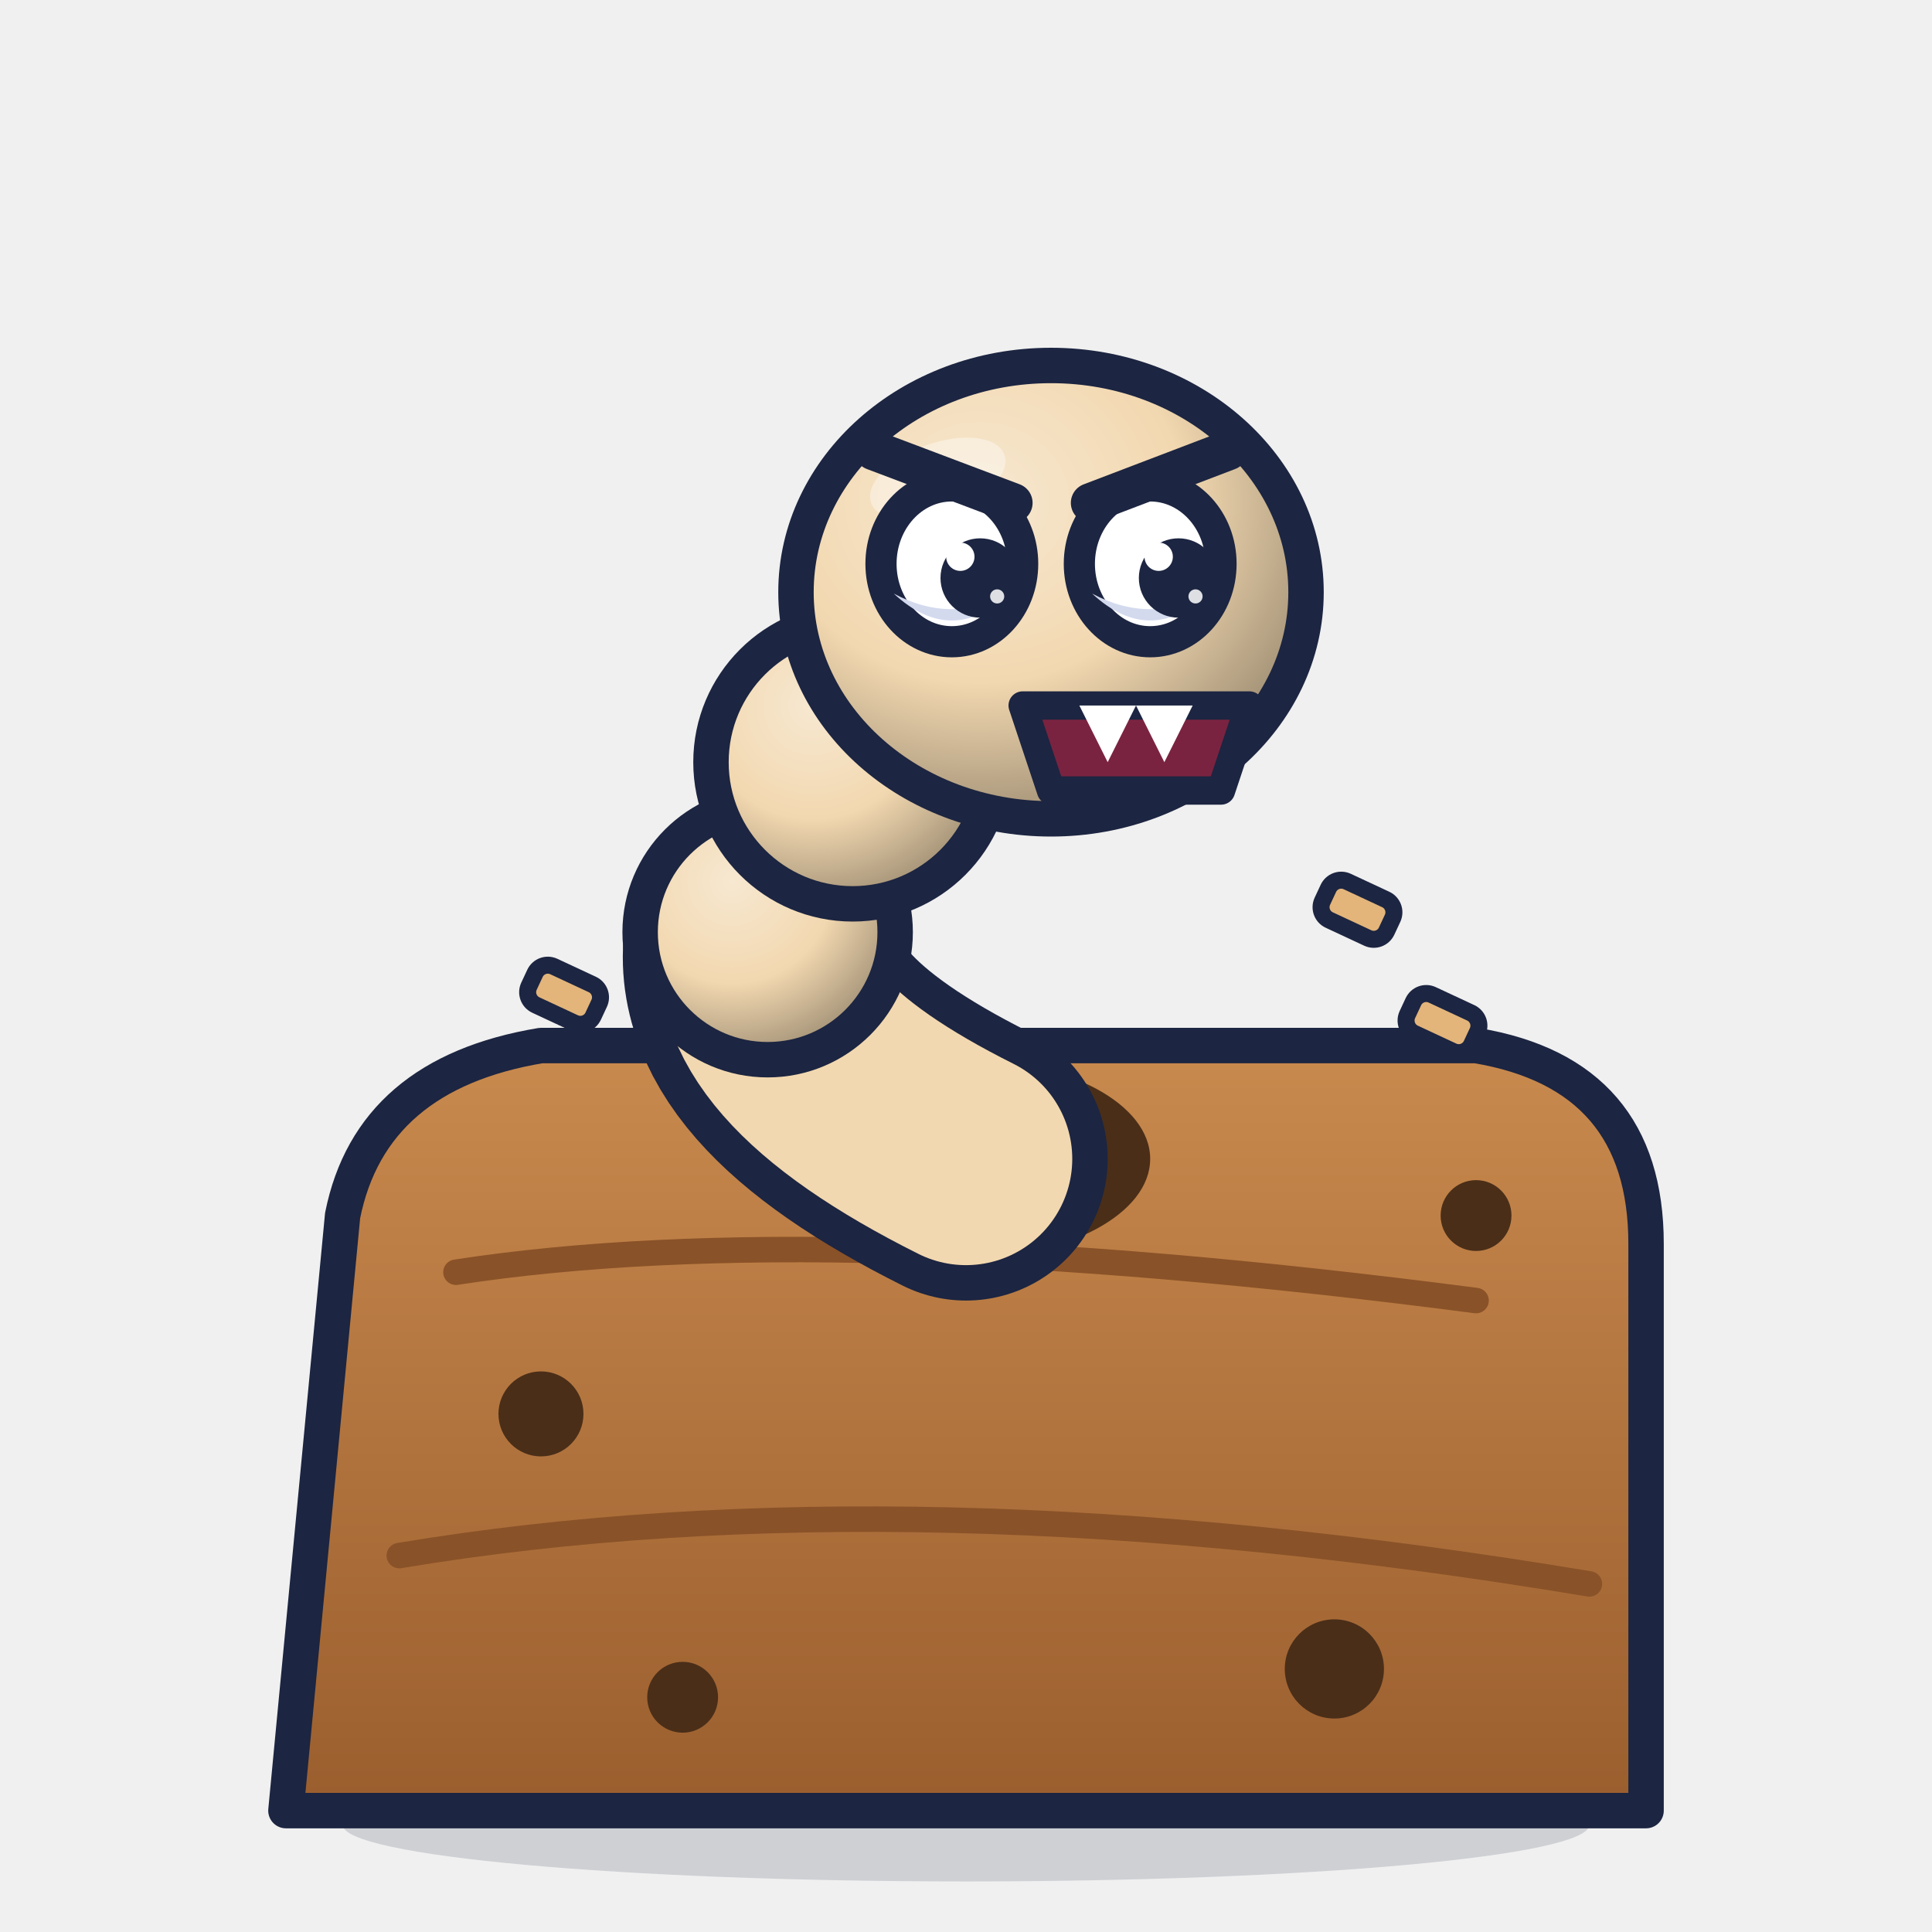
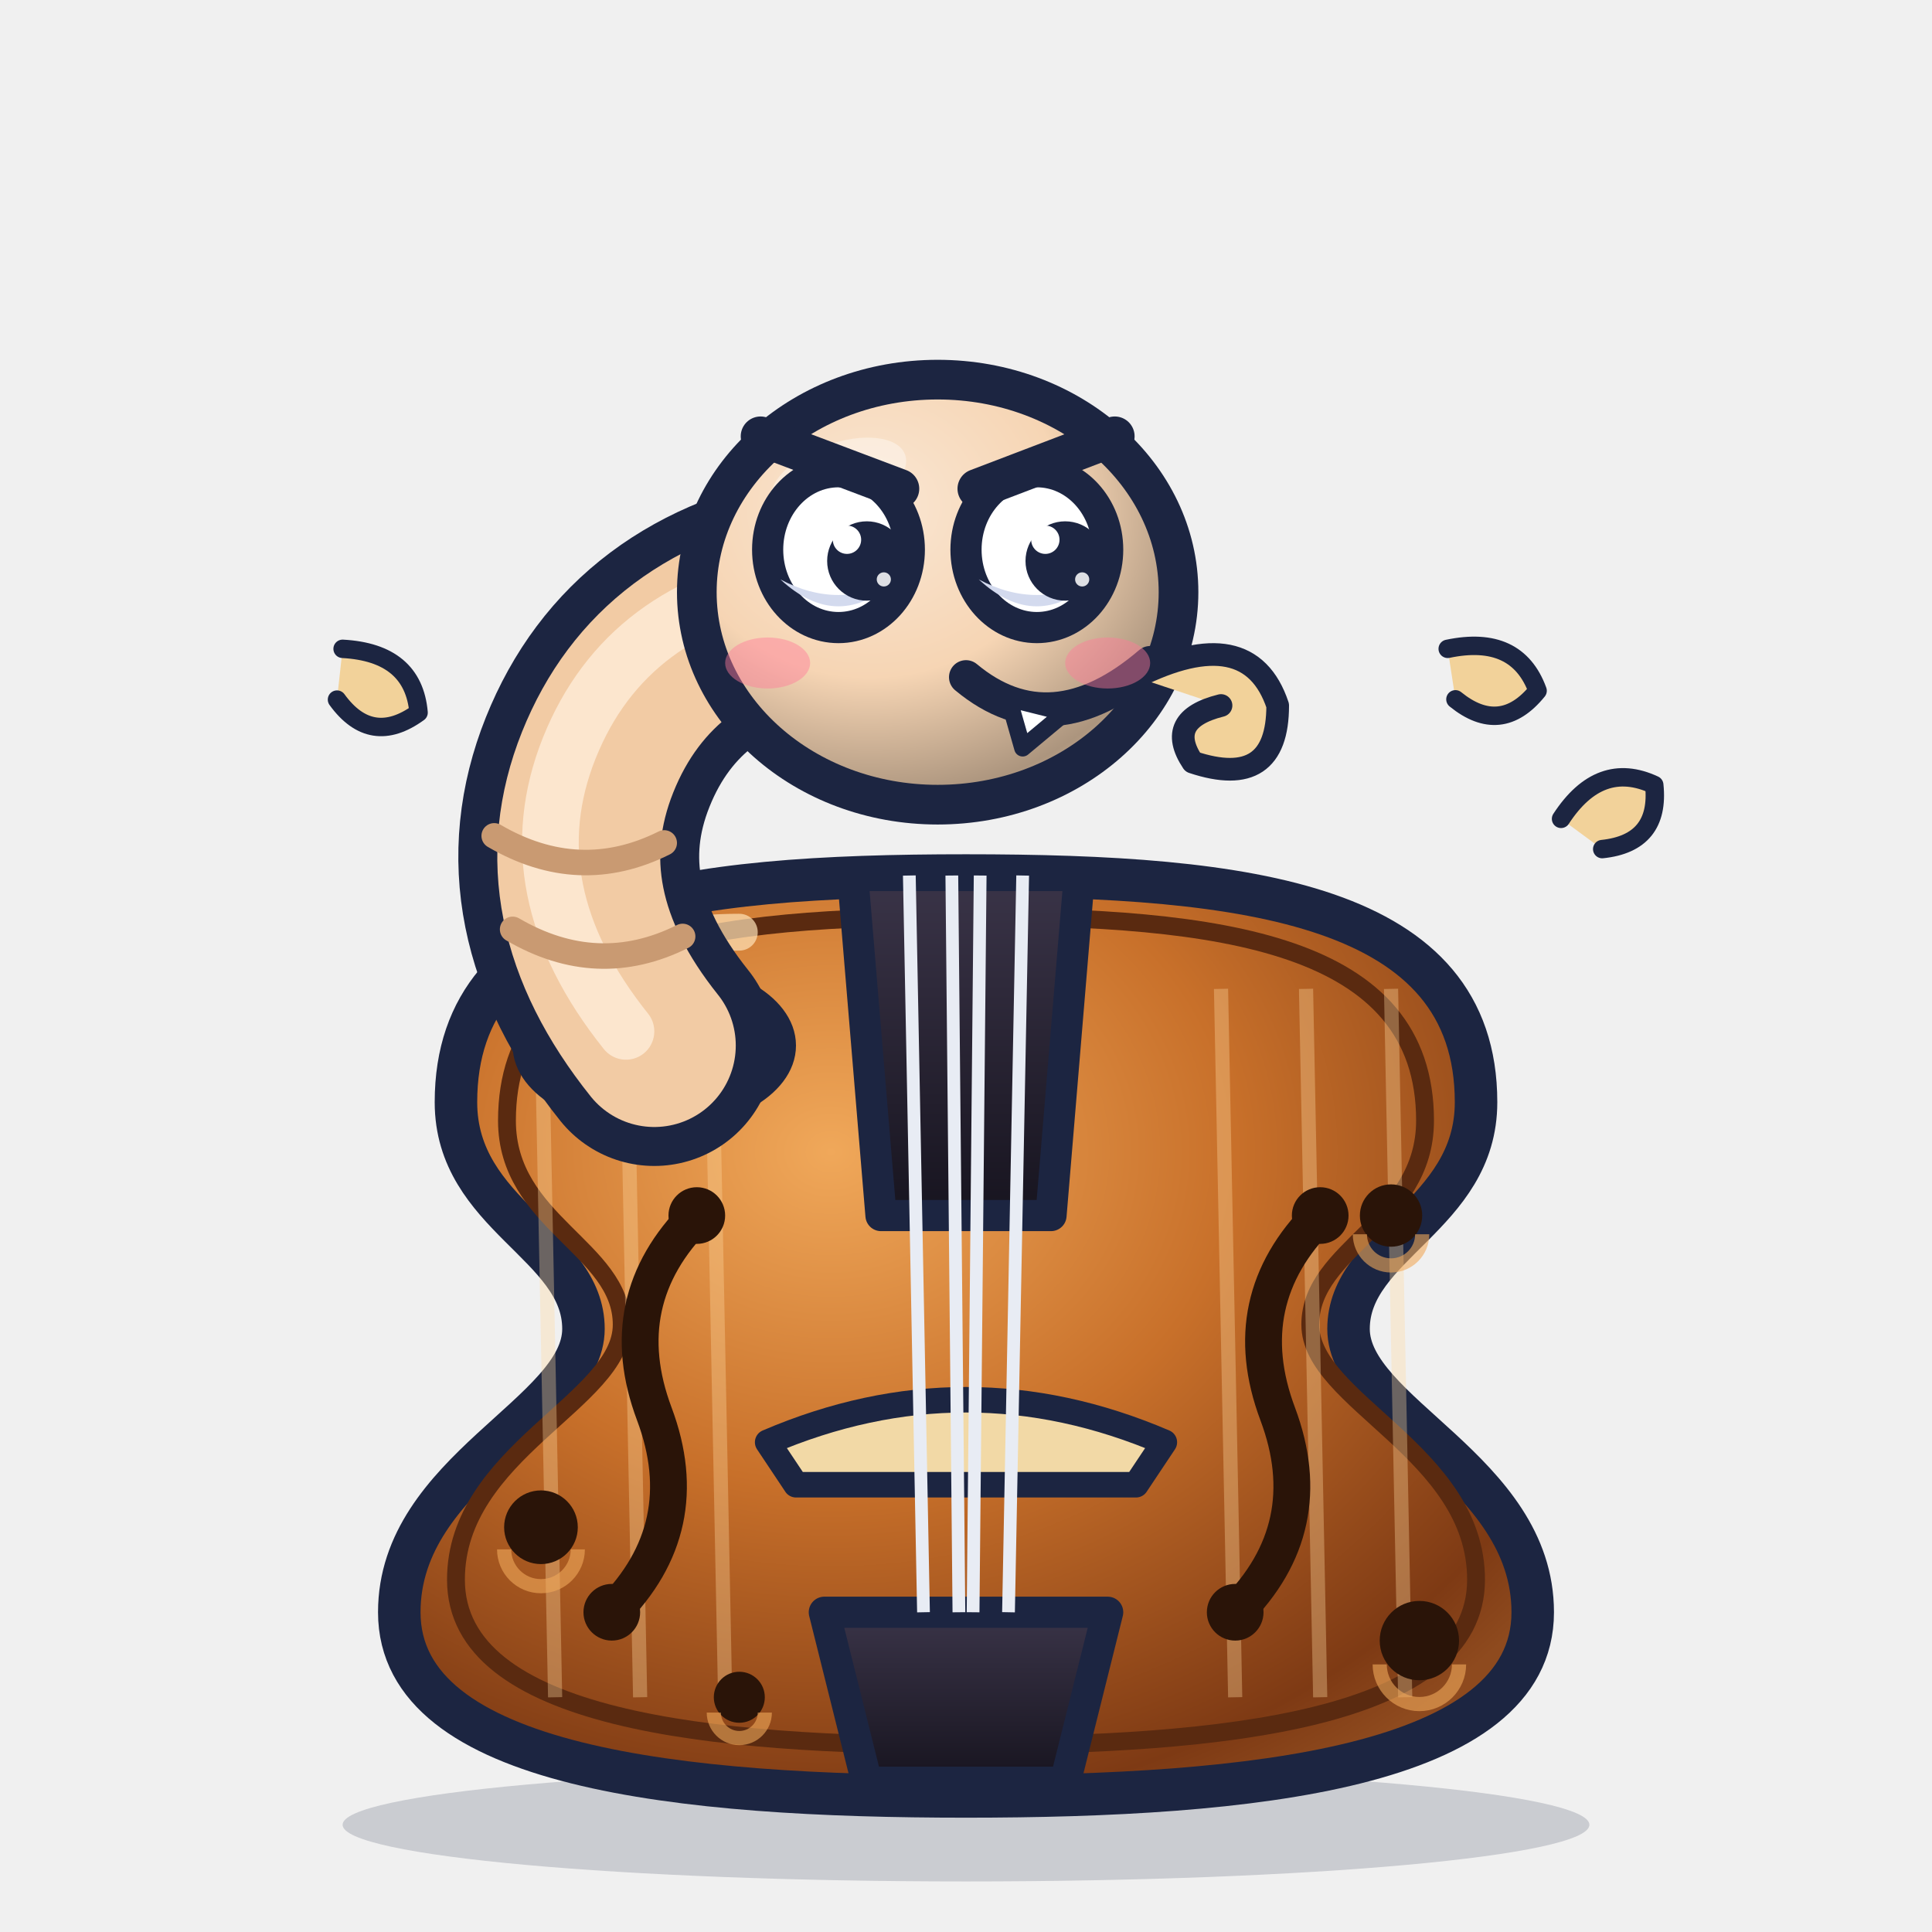
<svg aria-hidden="true" viewBox="0 0 120 120">
  <defs>
-     <radialGradient id="m-holzwurm__b" cx="36%" cy="30%" r="80%">
-       <stop offset="0" stop-color="#f7e8d1" />
-       <stop offset=".5" stop-color="#f2d8b0" />
-       <stop offset=".86" stop-color="#a9977b" />
-       <stop offset="1" stop-color="#d0ba97" />
+     <radialGradient id="m-holzwurm__a" cx=".38" cy=".3" r=".8">
+       <stop offset="0" stop-color="#f0a85a" />
+       <stop offset=".45" stop-color="#c8702a" />
+       <stop offset=".9" stop-color="#7e3a14" />
+       <stop offset="1" stop-color="#8e4a1e" />
    </radialGradient>
-     <linearGradient id="m-holzwurm__a" x1="0" x2="0" y1="0" y2="1">
-       <stop offset="0" stop-color="#c98a4e" />
-       <stop offset="1" stop-color="#9a5e2e" />
+     <radialGradient id="m-holzwurm__c" cx="36%" cy="30%" r="80%">
+       <stop offset="0" stop-color="#fae7d4" />
+       <stop offset=".5" stop-color="#f6d5b4" />
+       <stop offset=".86" stop-color="#ac957e" />
+       <stop offset="1" stop-color="#d4b79b" />
+     </radialGradient>
+     <linearGradient id="m-holzwurm__b" x1="0" x2="0" y1="0" y2="1">
+       <stop offset="0" stop-color="#3a3448" />
+       <stop offset="1" stop-color="#17141f" />
    </linearGradient>
  </defs>
  <g transform="matrix(.88 0 0 .88 7.2 13.9)">
-     <ellipse cx="60" cy="113" fill="#1c2541" opacity=".16" rx="44" ry="4" />
-     <path fill="url(#m-holzwurm__a)" stroke="#1c2541" stroke-linecap="round" stroke-linejoin="round" stroke-width="2.5" d="m12 112 4-42q2-10 14-12h66q12 2 12 14v40Z" />
-     <path fill="none" stroke="#8a5228" stroke-linecap="round" stroke-width="1.8" d="M24 74q26-4 72 2M20 94q36-6 84 2" />
-     <circle cx="30" cy="84" r="3" fill="#4a2e18" />
-     <circle cx="86" cy="102" r="3.5" fill="#4a2e18" />
-     <circle cx="96" cy="70" r="2.5" fill="#4a2e18" />
-     <circle cx="40" cy="104" r="2.5" fill="#4a2e18" />
-     <ellipse cx="60" cy="66" fill="#4a2e18" rx="13" ry="7" />
-     <path fill="none" stroke="#1c2541" stroke-linecap="round" stroke-width="20" d="M60 66q-16-8-14-16" />
-     <path fill="none" stroke="#f2d8b0" stroke-linecap="round" stroke-width="15" d="M60 66q-16-8-14-16" />
-     <circle cx="46" cy="50" r="9" fill="url(#m-holzwurm__b)" stroke="#1c2541" stroke-linecap="round" stroke-linejoin="round" stroke-width="2.5" />
-     <circle cx="52" cy="38" r="10" fill="url(#m-holzwurm__b)" stroke="#1c2541" stroke-linecap="round" stroke-linejoin="round" stroke-width="2.5" />
-     <circle cx="62" cy="28" r="12" fill="url(#m-holzwurm__b)" stroke="#1c2541" stroke-linecap="round" stroke-linejoin="round" stroke-width="2.5" />
-     <ellipse cx="66" cy="26" fill="url(#m-holzwurm__b)" stroke="#1c2541" stroke-linecap="round" stroke-linejoin="round" stroke-width="2.5" rx="18" ry="16" />
-     <ellipse cx="58" cy="18" fill="#fff" opacity=".38" rx="5" ry="2.5" transform="rotate(-20 58 18)" />
-     <ellipse cx="59" cy="24" fill="#fff" stroke="#1c2541" stroke-linecap="round" stroke-linejoin="round" stroke-width="2.2" rx="5" ry="5.5" />
-     <path fill="#d3daee" d="M54.9 26.1q4.1 3.8 8.2 0-4.1 2.2-8.2 0" />
-     <circle cx="61" cy="25" r="2.8" fill="#1c2541" />
-     <circle cx="59.6" cy="23.5" r="1" fill="#fff" />
-     <circle cx="62.2" cy="26.3" r=".5" fill="#fff" opacity=".85" />
-     <path fill="none" stroke="#1c2541" stroke-linecap="round" stroke-width="2.8" d="m53.5 16 9.8 3.7" />
-     <ellipse cx="73" cy="24" fill="#fff" stroke="#1c2541" stroke-linecap="round" stroke-linejoin="round" stroke-width="2.2" rx="5" ry="5.5" />
-     <path fill="#d3daee" d="M68.9 26.1q4.1 3.8 8.2 0-4.1 2.2-8.2 0" />
-     <circle cx="75" cy="25" r="2.8" fill="#1c2541" />
-     <circle cx="73.6" cy="23.5" r="1" fill="#fff" />
-     <circle cx="76.2" cy="26.3" r=".5" fill="#fff" opacity=".85" />
-     <path fill="none" stroke="#1c2541" stroke-linecap="round" stroke-width="2.8" d="m78.5 16-9.7 3.7" />
-     <path fill="#7a2340" stroke="#1c2541" stroke-linecap="round" stroke-linejoin="round" stroke-width="2" d="M64 34h16l-2 6H66Z" />
-     <path fill="#fff" d="m68 34 2 4 2-4 2 4 2-4" />
-     <rect width="5" height="3" x="86" y="46" fill="#e3b57a" stroke="#1c2541" stroke-linecap="round" stroke-linejoin="round" stroke-width="1.2" rx="1" transform="rotate(25 86 46)" />
-     <rect width="5" height="3" x="92" y="54" fill="#e3b57a" stroke="#1c2541" stroke-linecap="round" stroke-linejoin="round" stroke-width="1.2" rx="1" transform="rotate(25 92 54)" />
-     <rect width="5" height="3" x="30" y="52" fill="#e3b57a" stroke="#1c2541" stroke-linecap="round" stroke-linejoin="round" stroke-width="1.2" rx="1" transform="rotate(25 30 52)" />
+     <ellipse cx="60" cy="113" fill="#1c2541" opacity=".18" rx="44" ry="4" />
+     <path fill="url(#m-holzwurm__a)" stroke="#1c2541" stroke-linecap="round" stroke-linejoin="round" stroke-width="3" d="M60 46c-20 0-36 2-36 16 0 8 9 10 9 16S20 88 20 98c0 11 20 13 40 13s40-2 40-13c0-10-13-14-13-20s9-8 9-16c0-14-16-16-36-16" />
+     <path fill="none" stroke="#5a2a10" stroke-width="1.4" d="M60 46c-20 0-36 2-36 16 0 8 9 10 9 16S20 88 20 98c0 11 20 13 40 13s40-2 40-13c0-10-13-14-13-20s9-8 9-16c0-14-16-16-36-16Z" transform="matrix(.9 0 0 .9 6 7.5)" />
+     <path stroke="#ffd9a0" d="m30 54 1 50" opacity=".35" />
+     <path stroke="#ffd9a0" d="m36 54 1 50" opacity=".35" />
+     <path stroke="#ffd9a0" d="m42 54 1 50" opacity=".35" />
+     <path stroke="#ffd9a0" d="m78 54 1 50" opacity=".35" />
+     <path stroke="#ffd9a0" d="m84 54 1 50" opacity=".35" />
+     <path stroke="#ffd9a0" d="m90 54 1 50" opacity=".35" />
+     <path fill="none" stroke="#ffe3b8" stroke-linecap="round" stroke-width="2.6" d="M30 56q4-6 14-6" opacity=".7" />
+     <path fill="none" stroke="#2a1408" stroke-linecap="round" stroke-width="2.6" d="M41 70q-6 6-3 14t-3 14" />
+     <circle cx="41" cy="70" r="2" fill="#2a1408" />
+     <circle cx="35" cy="98" r="2" fill="#2a1408" />
+     <path fill="none" stroke="#2a1408" stroke-linecap="round" stroke-width="2.6" d="M85 70q-6 6-3 14t-3 14" />
+     <circle cx="85" cy="70" r="2" fill="#2a1408" />
+     <circle cx="79" cy="98" r="2" fill="#2a1408" />
+     <path fill="url(#m-holzwurm__b)" stroke="#1c2541" stroke-linecap="round" stroke-linejoin="round" stroke-width="2.2" d="M52 46h16l-2 24H54Z" />
+     <path fill="url(#m-holzwurm__b)" stroke="#1c2541" stroke-linecap="round" stroke-linejoin="round" stroke-width="2.2" d="M50 98h20l-3 12H53Z" />
+     <path fill="#f2d9a6" stroke="#1c2541" stroke-linecap="round" stroke-linejoin="round" stroke-width="1.8" d="M46 86q14-6 28 0l-2 3H48Z" />
+     <path stroke="#e8ecf4" stroke-width=".9" d="m56 46 1 52m2-52 .5 52M61 46l-.5 52M64 46l-1 52" />
+     <circle cx="30" cy="92" r="2.6" fill="#2a1408" />
+     <path fill="none" stroke="#f0a85a" d="M27.4 93.56a2.6 2.6 0 0 0 5.2 0" opacity=".6" />
+     <circle cx="90" cy="70" r="2.2" fill="#2a1408" />
+     <path fill="none" stroke="#f0a85a" d="M87.8 71.32a2.2 2.2 0 0 0 4.4 0" opacity=".6" />
+     <circle cx="92" cy="100" r="2.8" fill="#2a1408" />
+     <path fill="none" stroke="#f0a85a" d="M89.2 101.68a2.8 2.8 0 0 0 5.6 0" opacity=".6" />
+     <circle cx="44" cy="104" r="1.8" fill="#2a1408" />
+     <path fill="none" stroke="#f0a85a" d="M42.2 105.08a1.8 1.8 0 0 0 3.6 0" opacity=".6" />
+     <ellipse cx="38" cy="58" fill="#2a1408" stroke="#1c2541" stroke-linecap="round" stroke-linejoin="round" stroke-width="2" rx="9" ry="5" />
+     <path fill="none" stroke="#1c2541" stroke-linecap="round" stroke-width="17" d="M38 58q-8-10-4-20t16-12" />
+     <path fill="none" stroke="#f2cba4" stroke-linecap="round" stroke-width="11.5" d="M38 58q-8-10-4-20t16-12" />
+     <path fill="none" stroke="#fce6ce" stroke-linecap="round" stroke-width="4" d="M38 58q-8-10-4-20t16-12" transform="translate(-2 -1)" />
+     <path fill="none" stroke="#c99a72" stroke-linecap="round" stroke-width="1.8" d="M28 49.8q6 3.5 12 .5" />
+     <path fill="none" stroke="#c99a72" stroke-linecap="round" stroke-width="1.8" d="M26.7 43.2q6 3.5 12 .5" />
+     <ellipse cx="58" cy="26" fill="url(#m-holzwurm__c)" stroke="#1c2541" stroke-linecap="round" stroke-linejoin="round" stroke-width="2.8" rx="17" ry="15" />
+     <ellipse cx="51" cy="18" fill="#fff" opacity=".38" rx="5" ry="2.5" transform="rotate(-20 51 18)" />
+     <ellipse cx="51" cy="23" fill="#fff" stroke="#1c2541" stroke-linecap="round" stroke-linejoin="round" stroke-width="2.2" rx="5" ry="5.5" />
+     <path fill="#d3daee" d="M46.9 25.1q4.1 3.8 8.2 0-4.1 2.2-8.2 0" />
+     <circle cx="53" cy="23.8" r="2.8" fill="#1c2541" />
+     <circle cx="51.6" cy="22.3" r="1" fill="#fff" />
+     <circle cx="54.2" cy="25.1" r=".5" fill="#fff" opacity=".85" />
+     <path fill="none" stroke="#1c2541" stroke-linecap="round" stroke-width="2.8" d="m45.5 15 9.8 3.7" />
+     <ellipse cx="65" cy="23" fill="#fff" stroke="#1c2541" stroke-linecap="round" stroke-linejoin="round" stroke-width="2.2" rx="5" ry="5.5" />
+     <path fill="#d3daee" d="M60.9 25.1q4.1 3.8 8.2 0-4.1 2.2-8.2 0" />
+     <circle cx="67" cy="23.8" r="2.8" fill="#1c2541" />
+     <circle cx="65.6" cy="22.3" r="1" fill="#fff" />
+     <circle cx="68.2" cy="25.1" r=".5" fill="#fff" opacity=".85" />
+     <path fill="none" stroke="#1c2541" stroke-linecap="round" stroke-width="2.8" d="m70.5 15-9.7 3.7" />
+     <path fill="none" stroke="#1c2541" stroke-linecap="round" stroke-linejoin="round" stroke-width="2.4" d="M60 32q6 5 13-1" />
+     <path fill="#fff" stroke="#1c2541" stroke-linecap="round" stroke-linejoin="round" stroke-width="1.2" d="m63 33.5 1 3.5 3-2.5Z" />
+     <path fill="#f2d29a" stroke="#1c2541" stroke-linecap="round" stroke-linejoin="round" stroke-width="1.6" d="M72 32q8-4 10 2 0 6-6 4-2-3 2-4" />
+     <path fill="#f2d29a" stroke="#1c2541" stroke-linecap="round" stroke-linejoin="round" stroke-width="1.3" d="M94 30q4-3 7 0-1 4-5 3" transform="rotate(25 94 30)" />
+     <path fill="#f2d29a" stroke="#1c2541" stroke-linecap="round" stroke-linejoin="round" stroke-width="1.3" d="M102 42q4-3 7 0-1 4-5 3" transform="rotate(-20 102 42)" />
+     <path fill="#f2d29a" stroke="#1c2541" stroke-linecap="round" stroke-linejoin="round" stroke-width="1.3" d="M16 30q4-3 7 0-1 4-5 3" transform="rotate(40 16 30)" />
+     <ellipse cx="46" cy="31" fill="#ff7a9a" opacity=".45" rx="3" ry="1.8" />
+     <ellipse cx="70" cy="31" fill="#ff7a9a" opacity=".45" rx="3" ry="1.8" />
  </g>
</svg>
